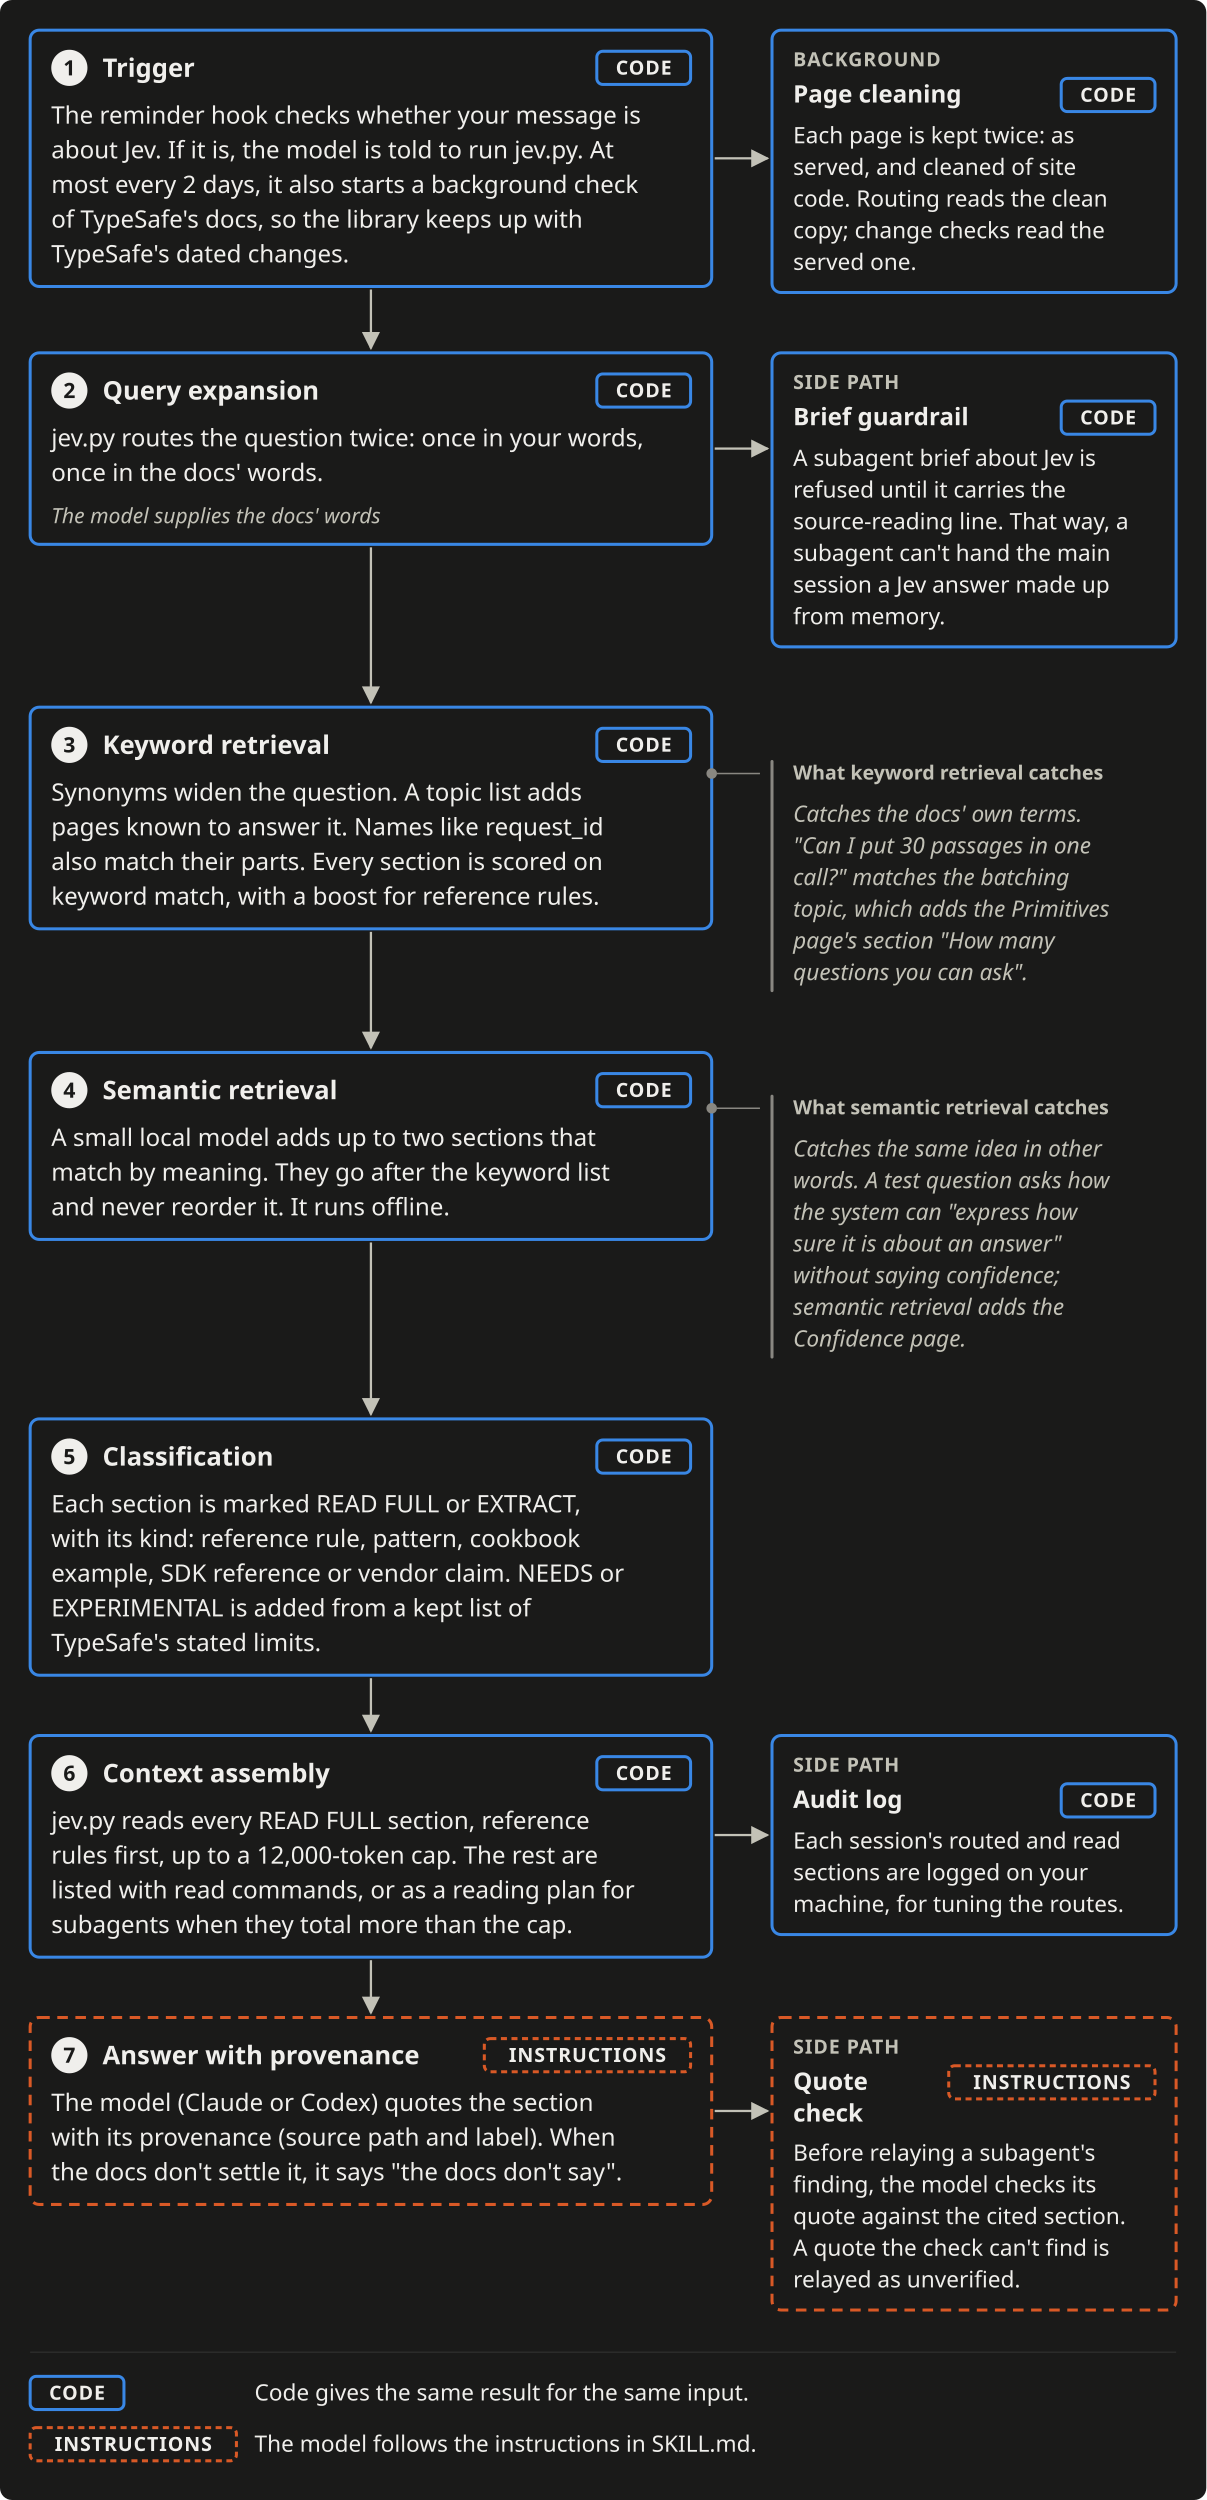
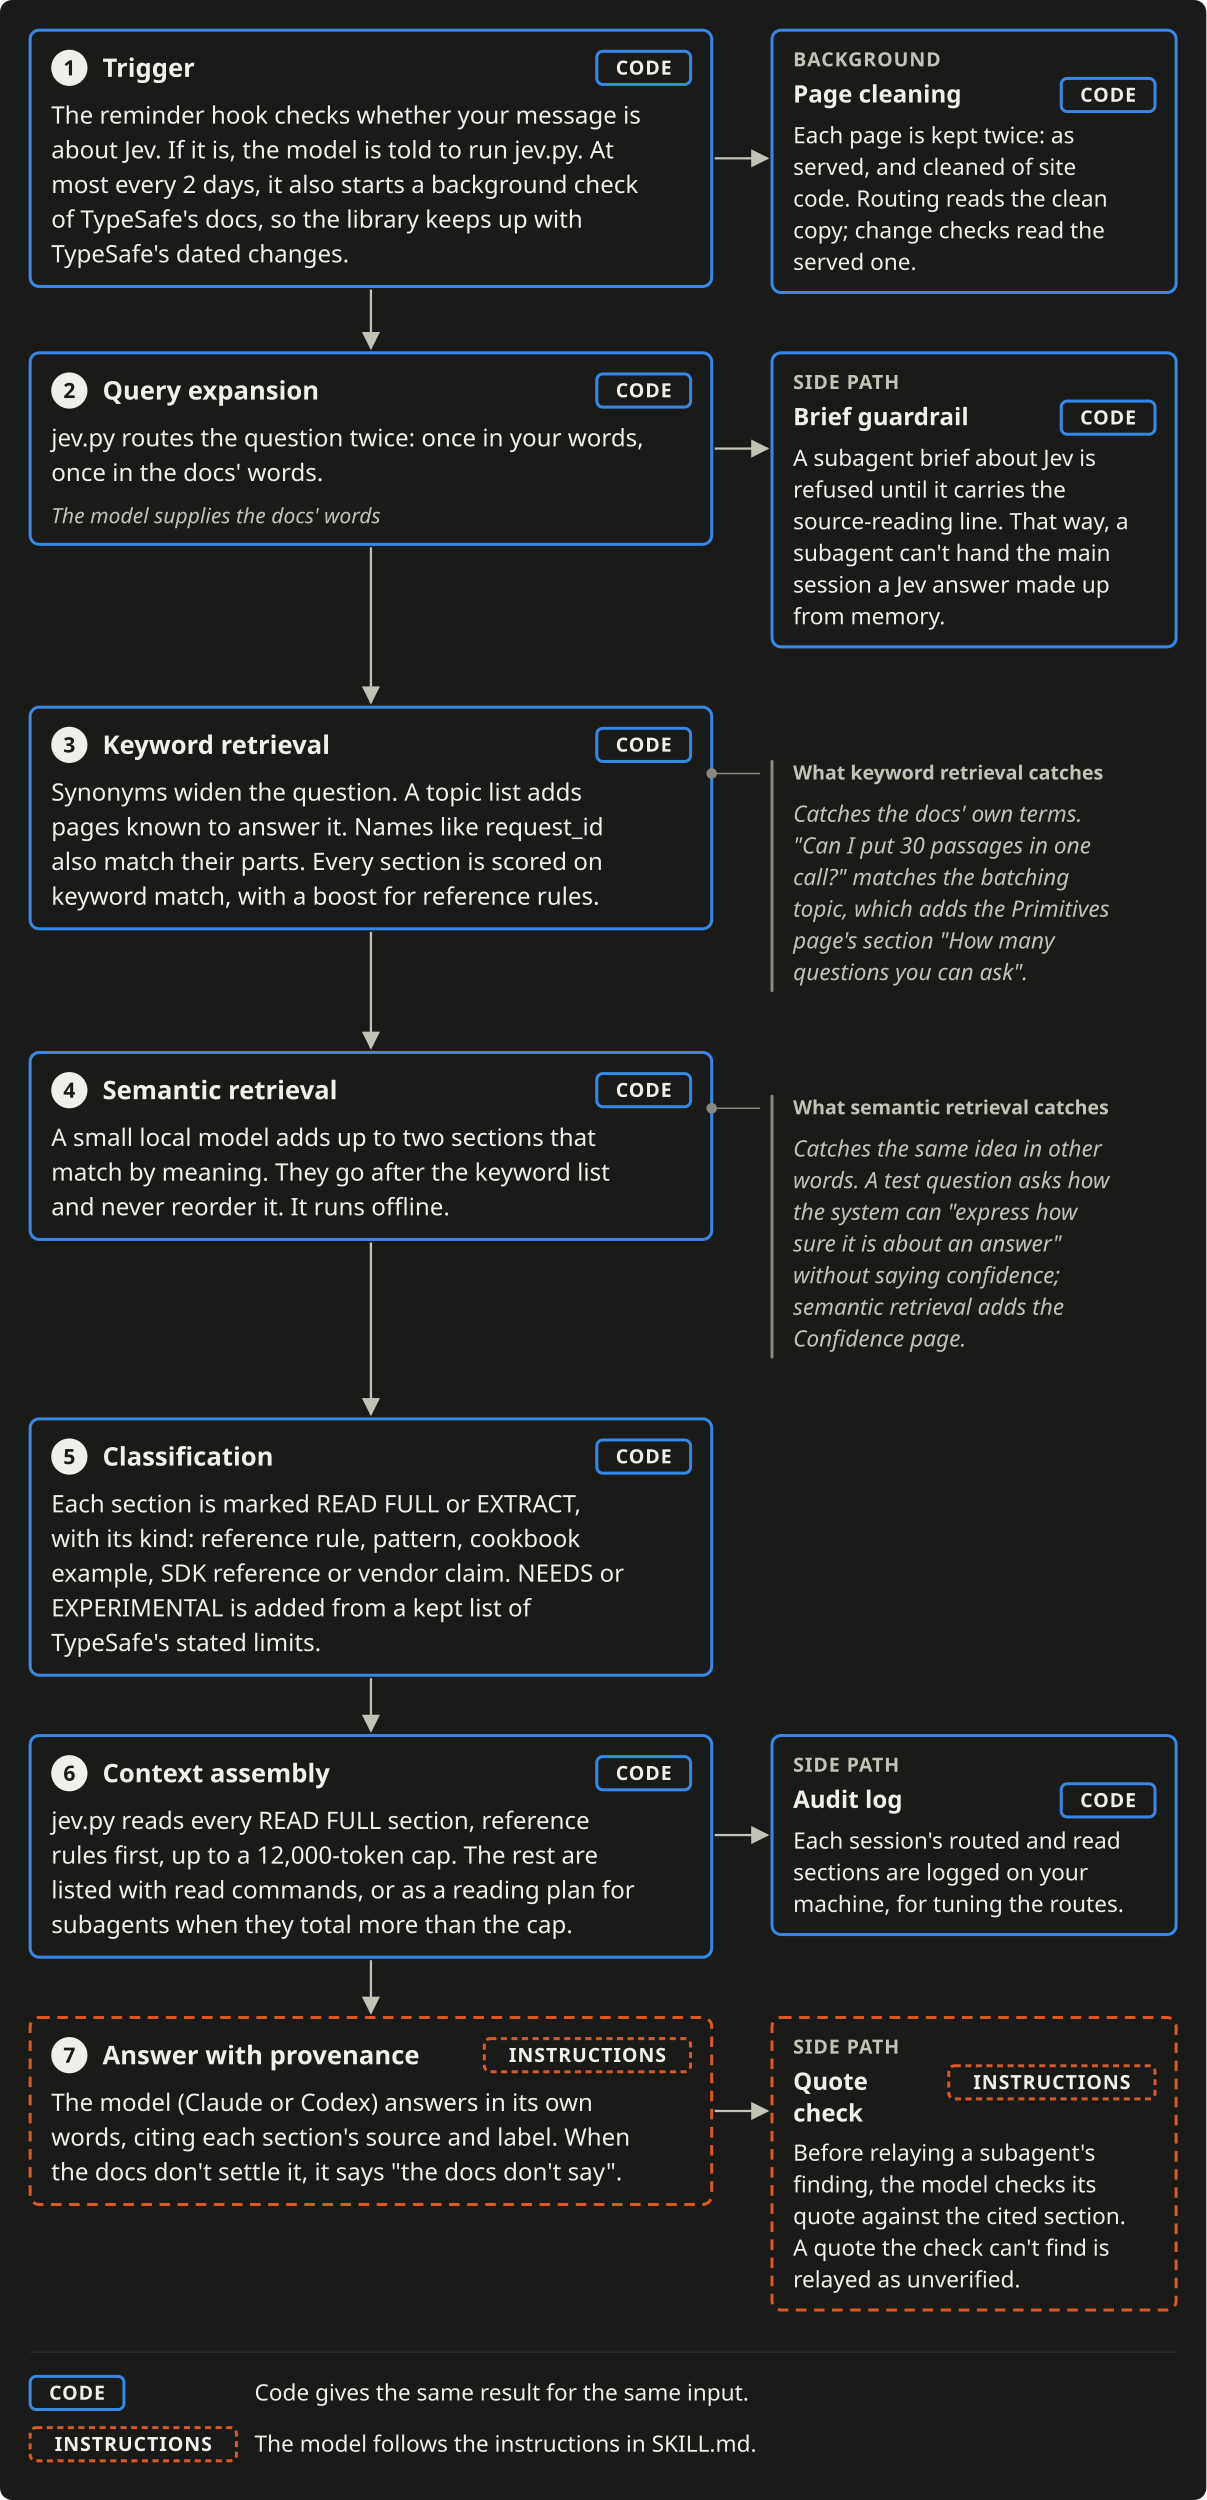
<svg xmlns="http://www.w3.org/2000/svg" width="800" height="1658" viewBox="0 0 800 1658" font-family="-apple-system, BlinkMacSystemFont, 'Segoe UI', 'Noto Sans', Helvetica, Arial, sans-serif">
  <rect x="0" y="0" width="800" height="1658" rx="8" fill="#1a1a19" />
  <defs>
    <marker id="ah" viewBox="0 0 10 10" refX="9" refY="5" markerWidth="8" markerHeight="8" orient="auto-start-reverse">
      <path d="M0,0 L10,5 L0,10 z" fill="#c3c2b7" />
    </marker>
  </defs>
  <rect x="20.0" y="20.0" width="452.0" height="170.0" rx="6" fill="#1a1a19" stroke="#3987e5" stroke-width="2" />
  <circle cx="46" cy="45.0" r="12" fill="#f0efec" />
  <text x="46.0" y="50.0" font-size="14" fill="#1a1a19" font-weight="700" text-anchor="middle">1</text>
  <text x="68.0" y="51.0" font-size="17" fill="#f0efec" font-weight="700">Trigger</text>
  <rect x="395.8" y="34.0" width="62.2" height="22" rx="4" fill="#1a1a19" stroke="#3987e5" stroke-width="2" />
  <text x="426.9" y="49.5" font-size="13" fill="#f0efec" font-weight="700" text-anchor="middle" letter-spacing="0.6">CODE</text>
  <text x="34.0" y="82.0" font-size="16" fill="#f0efec">The reminder hook checks whether your message is</text>
  <text x="34.0" y="105.0" font-size="16" fill="#f0efec">about Jev. If it is, the model is told to run jev.py. At</text>
  <text x="34.0" y="128.0" font-size="16" fill="#f0efec">most every 2 days, it also starts a background check</text>
  <text x="34.0" y="151.0" font-size="16" fill="#f0efec">of TypeSafe's docs, so the library keeps up with</text>
  <text x="34.0" y="174.0" font-size="16" fill="#f0efec">TypeSafe's dated changes.</text>
  <rect x="512.0" y="20.0" width="268.0" height="174.0" rx="6" fill="#1a1a19" stroke="#3987e5" stroke-width="2" />
  <line x1="474" y1="105.0" x2="509" y2="105.0" stroke="#c3c2b7" stroke-width="1.5" marker-end="url(#ah)" />
  <text x="526.0" y="44.0" font-size="13" fill="#c3c2b7" font-weight="700" letter-spacing="0.6">BACKGROUND</text>
  <text x="526.0" y="68.0" font-size="16" fill="#f0efec" font-weight="700">Page cleaning</text>
  <rect x="703.8" y="52.0" width="62.2" height="22" rx="4" fill="#1a1a19" stroke="#3987e5" stroke-width="2" />
  <text x="734.9" y="67.5" font-size="13" fill="#f0efec" font-weight="700" text-anchor="middle" letter-spacing="0.6">CODE</text>
  <text x="526.0" y="95.0" font-size="15" fill="#f0efec">Each page is kept twice: as</text>
  <text x="526.0" y="116.0" font-size="15" fill="#f0efec">served, and cleaned of site</text>
  <text x="526.0" y="137.0" font-size="15" fill="#f0efec">code. Routing reads the clean</text>
  <text x="526.0" y="158.0" font-size="15" fill="#f0efec">copy; change checks read the</text>
  <text x="526.0" y="179.0" font-size="15" fill="#f0efec">served one.</text>
  <line x1="246.0" y1="192.0" x2="246.0" y2="231.0" stroke="#c3c2b7" stroke-width="1.5" marker-end="url(#ah)" />
  <rect x="20.0" y="234.0" width="452.0" height="127.0" rx="6" fill="#1a1a19" stroke="#3987e5" stroke-width="2" />
  <circle cx="46" cy="259.0" r="12" fill="#f0efec" />
  <text x="46.0" y="264.0" font-size="14" fill="#1a1a19" font-weight="700" text-anchor="middle">2</text>
  <text x="68.0" y="265.0" font-size="17" fill="#f0efec" font-weight="700">Query expansion</text>
  <rect x="395.8" y="248.0" width="62.2" height="22" rx="4" fill="#1a1a19" stroke="#3987e5" stroke-width="2" />
  <text x="426.9" y="263.5" font-size="13" fill="#f0efec" font-weight="700" text-anchor="middle" letter-spacing="0.6">CODE</text>
  <text x="34.0" y="296.0" font-size="16" fill="#f0efec">jev.py routes the question twice: once in your words,</text>
  <text x="34.0" y="319.0" font-size="16" fill="#f0efec">once in the docs' words.</text>
  <text x="34.0" y="347.0" font-size="14" fill="#c3c2b7" font-style="italic">The model supplies the docs' words</text>
  <rect x="512.0" y="234.0" width="268.0" height="195.0" rx="6" fill="#1a1a19" stroke="#3987e5" stroke-width="2" />
  <line x1="474" y1="297.5" x2="509" y2="297.5" stroke="#c3c2b7" stroke-width="1.5" marker-end="url(#ah)" />
  <text x="526.0" y="258.0" font-size="13" fill="#c3c2b7" font-weight="700" letter-spacing="0.6">SIDE PATH</text>
  <text x="526.0" y="282.0" font-size="16" fill="#f0efec" font-weight="700">Brief guardrail</text>
  <rect x="703.8" y="266.0" width="62.2" height="22" rx="4" fill="#1a1a19" stroke="#3987e5" stroke-width="2" />
  <text x="734.9" y="281.5" font-size="13" fill="#f0efec" font-weight="700" text-anchor="middle" letter-spacing="0.6">CODE</text>
  <text x="526.0" y="309.0" font-size="15" fill="#f0efec">A subagent brief about Jev is</text>
  <text x="526.0" y="330.0" font-size="15" fill="#f0efec">refused until it carries the</text>
  <text x="526.0" y="351.0" font-size="15" fill="#f0efec">source-reading line. That way, a</text>
  <text x="526.0" y="372.0" font-size="15" fill="#f0efec">subagent can't hand the main</text>
  <text x="526.0" y="393.0" font-size="15" fill="#f0efec">session a Jev answer made up</text>
  <text x="526.0" y="414.0" font-size="15" fill="#f0efec">from memory.</text>
  <line x1="246.0" y1="363.0" x2="246.0" y2="466.0" stroke="#c3c2b7" stroke-width="1.5" marker-end="url(#ah)" />
  <rect x="20.0" y="469.0" width="452.0" height="147.0" rx="6" fill="#1a1a19" stroke="#3987e5" stroke-width="2" />
  <circle cx="46" cy="494.0" r="12" fill="#f0efec" />
  <text x="46.0" y="499.0" font-size="14" fill="#1a1a19" font-weight="700" text-anchor="middle">3</text>
  <text x="68.0" y="500.0" font-size="17" fill="#f0efec" font-weight="700">Keyword retrieval</text>
  <rect x="395.8" y="483.0" width="62.2" height="22" rx="4" fill="#1a1a19" stroke="#3987e5" stroke-width="2" />
  <text x="426.9" y="498.5" font-size="13" fill="#f0efec" font-weight="700" text-anchor="middle" letter-spacing="0.6">CODE</text>
  <text x="34.0" y="531.0" font-size="16" fill="#f0efec">Synonyms widen the question. A topic list adds</text>
  <text x="34.0" y="554.0" font-size="16" fill="#f0efec">pages known to answer it. Names like request_id</text>
  <text x="34.0" y="577.0" font-size="16" fill="#f0efec">also match their parts. Every section is scored on</text>
  <text x="34.0" y="600.0" font-size="16" fill="#f0efec">keyword match, with a boost for reference rules.</text>
  <circle cx="472" cy="513.0" r="3.5" fill="#898781" />
  <path d="M475.5,513.0 H504.0" fill="none" stroke="#898781" stroke-width="1" />
  <line x1="512.0" y1="505.0" x2="512.0" y2="657.0" stroke="#898781" stroke-width="2" stroke-linecap="round" />
  <text x="526.0" y="517.0" font-size="13" fill="#c3c2b7" font-weight="700">What keyword retrieval catches</text>
  <text x="526.0" y="545.0" font-size="15" fill="#c3c2b7" font-style="italic">Catches the docs' own terms.</text>
  <text x="526.0" y="566.0" font-size="15" fill="#c3c2b7" font-style="italic">"Can I put 30 passages in one</text>
  <text x="526.0" y="587.0" font-size="15" fill="#c3c2b7" font-style="italic">call?" matches the batching</text>
  <text x="526.0" y="608.0" font-size="15" fill="#c3c2b7" font-style="italic">topic, which adds the Primitives</text>
  <text x="526.0" y="629.0" font-size="15" fill="#c3c2b7" font-style="italic">page's section "How many</text>
  <text x="526.0" y="650.0" font-size="15" fill="#c3c2b7" font-style="italic">questions you can ask".</text>
  <line x1="246.0" y1="618.0" x2="246.0" y2="695.0" stroke="#c3c2b7" stroke-width="1.5" marker-end="url(#ah)" />
  <rect x="20.0" y="698.0" width="452.0" height="124.0" rx="6" fill="#1a1a19" stroke="#3987e5" stroke-width="2" />
  <circle cx="46" cy="723.0" r="12" fill="#f0efec" />
  <text x="46.0" y="728.0" font-size="14" fill="#1a1a19" font-weight="700" text-anchor="middle">4</text>
  <text x="68.0" y="729.0" font-size="17" fill="#f0efec" font-weight="700">Semantic retrieval</text>
  <rect x="395.8" y="712.0" width="62.2" height="22" rx="4" fill="#1a1a19" stroke="#3987e5" stroke-width="2" />
  <text x="426.9" y="727.5" font-size="13" fill="#f0efec" font-weight="700" text-anchor="middle" letter-spacing="0.6">CODE</text>
  <text x="34.0" y="760.0" font-size="16" fill="#f0efec">A small local model adds up to two sections that</text>
  <text x="34.0" y="783.0" font-size="16" fill="#f0efec">match by meaning. They go after the keyword list</text>
  <text x="34.0" y="806.0" font-size="16" fill="#f0efec">and never reorder it. It runs offline.</text>
  <circle cx="472" cy="735.0" r="3.5" fill="#898781" />
  <path d="M475.5,735.0 H504.0" fill="none" stroke="#898781" stroke-width="1" />
  <line x1="512.0" y1="727.0" x2="512.0" y2="900.0" stroke="#898781" stroke-width="2" stroke-linecap="round" />
  <text x="526.0" y="739.0" font-size="13" fill="#c3c2b7" font-weight="700">What semantic retrieval catches</text>
  <text x="526.0" y="767.0" font-size="15" fill="#c3c2b7" font-style="italic">Catches the same idea in other</text>
  <text x="526.0" y="788.0" font-size="15" fill="#c3c2b7" font-style="italic">words. A test question asks how</text>
  <text x="526.0" y="809.0" font-size="15" fill="#c3c2b7" font-style="italic">the system can "express how</text>
  <text x="526.0" y="830.0" font-size="15" fill="#c3c2b7" font-style="italic">sure it is about an answer"</text>
  <text x="526.0" y="851.0" font-size="15" fill="#c3c2b7" font-style="italic">without saying confidence;</text>
  <text x="526.0" y="872.0" font-size="15" fill="#c3c2b7" font-style="italic">semantic retrieval adds the</text>
  <text x="526.0" y="893.0" font-size="15" fill="#c3c2b7" font-style="italic">Confidence page.</text>
  <line x1="246.0" y1="824.0" x2="246.0" y2="938.0" stroke="#c3c2b7" stroke-width="1.5" marker-end="url(#ah)" />
  <rect x="20.0" y="941.0" width="452.0" height="170.0" rx="6" fill="#1a1a19" stroke="#3987e5" stroke-width="2" />
  <circle cx="46" cy="966.0" r="12" fill="#f0efec" />
  <text x="46.0" y="971.0" font-size="14" fill="#1a1a19" font-weight="700" text-anchor="middle">5</text>
  <text x="68.0" y="972.0" font-size="17" fill="#f0efec" font-weight="700">Classification</text>
  <rect x="395.8" y="955.0" width="62.2" height="22" rx="4" fill="#1a1a19" stroke="#3987e5" stroke-width="2" />
  <text x="426.9" y="970.5" font-size="13" fill="#f0efec" font-weight="700" text-anchor="middle" letter-spacing="0.6">CODE</text>
  <text x="34.0" y="1003.0" font-size="16" fill="#f0efec">Each section is marked READ FULL or EXTRACT,</text>
  <text x="34.0" y="1026.0" font-size="16" fill="#f0efec">with its kind: reference rule, pattern, cookbook</text>
  <text x="34.0" y="1049.0" font-size="16" fill="#f0efec">example, SDK reference or vendor claim. NEEDS or</text>
  <text x="34.0" y="1072.0" font-size="16" fill="#f0efec">EXPERIMENTAL is added from a kept list of</text>
  <text x="34.0" y="1095.0" font-size="16" fill="#f0efec">TypeSafe's stated limits.</text>
  <line x1="246.0" y1="1113.0" x2="246.0" y2="1148.0" stroke="#c3c2b7" stroke-width="1.5" marker-end="url(#ah)" />
  <rect x="20.0" y="1151.0" width="452.0" height="147.0" rx="6" fill="#1a1a19" stroke="#3987e5" stroke-width="2" />
  <circle cx="46" cy="1176.0" r="12" fill="#f0efec" />
  <text x="46.0" y="1181.0" font-size="14" fill="#1a1a19" font-weight="700" text-anchor="middle">6</text>
  <text x="68.0" y="1182.0" font-size="17" fill="#f0efec" font-weight="700">Context assembly</text>
  <rect x="395.8" y="1165.0" width="62.2" height="22" rx="4" fill="#1a1a19" stroke="#3987e5" stroke-width="2" />
  <text x="426.9" y="1180.5" font-size="13" fill="#f0efec" font-weight="700" text-anchor="middle" letter-spacing="0.6">CODE</text>
  <text x="34.0" y="1213.0" font-size="16" fill="#f0efec">jev.py reads every READ FULL section, reference</text>
  <text x="34.0" y="1236.0" font-size="16" fill="#f0efec">rules first, up to a 12,000-token cap. The rest are</text>
  <text x="34.0" y="1259.0" font-size="16" fill="#f0efec">listed with read commands, or as a reading plan for</text>
  <text x="34.0" y="1282.0" font-size="16" fill="#f0efec">subagents when they total more than the cap.</text>
  <rect x="512.0" y="1151.0" width="268.0" height="132.0" rx="6" fill="#1a1a19" stroke="#3987e5" stroke-width="2" />
  <line x1="474" y1="1217.0" x2="509" y2="1217.0" stroke="#c3c2b7" stroke-width="1.5" marker-end="url(#ah)" />
  <text x="526.0" y="1175.0" font-size="13" fill="#c3c2b7" font-weight="700" letter-spacing="0.6">SIDE PATH</text>
  <text x="526.0" y="1199.0" font-size="16" fill="#f0efec" font-weight="700">Audit log</text>
  <rect x="703.8" y="1183.0" width="62.2" height="22" rx="4" fill="#1a1a19" stroke="#3987e5" stroke-width="2" />
  <text x="734.9" y="1198.5" font-size="13" fill="#f0efec" font-weight="700" text-anchor="middle" letter-spacing="0.6">CODE</text>
  <text x="526.0" y="1226.0" font-size="15" fill="#f0efec">Each session's routed and read</text>
  <text x="526.0" y="1247.0" font-size="15" fill="#f0efec">sections are logged on your</text>
  <text x="526.0" y="1268.0" font-size="15" fill="#f0efec">machine, for tuning the routes.</text>
  <line x1="246.0" y1="1300.0" x2="246.0" y2="1335.0" stroke="#c3c2b7" stroke-width="1.5" marker-end="url(#ah)" />
  <rect x="20.0" y="1338.0" width="452.0" height="124.0" rx="6" fill="#1a1a19" stroke="#d95926" stroke-width="2" stroke-dasharray="7 5" />
  <circle cx="46" cy="1363.0" r="12" fill="#f0efec" />
  <text x="46.0" y="1368.0" font-size="14" fill="#1a1a19" font-weight="700" text-anchor="middle">7</text>
  <text x="68.0" y="1369.0" font-size="17" fill="#f0efec" font-weight="700">Answer with provenance</text>
  <rect x="321.2" y="1352.0" width="136.8" height="22" rx="4" fill="#1a1a19" stroke="#d95926" stroke-width="2" stroke-dasharray="4 3" />
  <text x="389.6" y="1367.5" font-size="13" fill="#f0efec" font-weight="700" text-anchor="middle" letter-spacing="0.6">INSTRUCTIONS</text>
-   <text x="34.0" y="1400.0" font-size="16" fill="#f0efec">The model (Claude or Codex) quotes the section</text>
-   <text x="34.0" y="1423.0" font-size="16" fill="#f0efec">with its provenance (source path and label). When</text>
+   <text x="34.0" y="1400.0" font-size="16" fill="#f0efec">The model (Claude or Codex) answers in its own</text>
+   <text x="34.0" y="1423.0" font-size="16" fill="#f0efec">words, citing each section's source and label. When</text>
  <text x="34.0" y="1446.0" font-size="16" fill="#f0efec">the docs don't settle it, it says "the docs don't say".</text>
  <rect x="512.0" y="1338.0" width="268.0" height="194.0" rx="6" fill="#1a1a19" stroke="#d95926" stroke-width="2" stroke-dasharray="7 5" />
  <line x1="474" y1="1400.0" x2="509" y2="1400.0" stroke="#c3c2b7" stroke-width="1.5" marker-end="url(#ah)" />
  <text x="526.0" y="1362.0" font-size="13" fill="#c3c2b7" font-weight="700" letter-spacing="0.6">SIDE PATH</text>
  <text x="526.0" y="1386.0" font-size="16" fill="#f0efec" font-weight="700">Quote</text>
  <text x="526.0" y="1407.0" font-size="16" fill="#f0efec" font-weight="700">check</text>
  <rect x="629.2" y="1370.0" width="136.8" height="22" rx="4" fill="#1a1a19" stroke="#d95926" stroke-width="2" stroke-dasharray="4 3" />
  <text x="697.6" y="1385.5" font-size="13" fill="#f0efec" font-weight="700" text-anchor="middle" letter-spacing="0.6">INSTRUCTIONS</text>
  <text x="526.0" y="1433.0" font-size="15" fill="#f0efec">Before relaying a subagent's</text>
  <text x="526.0" y="1454.0" font-size="15" fill="#f0efec">finding, the model checks its</text>
  <text x="526.0" y="1475.0" font-size="15" fill="#f0efec">quote against the cited section.</text>
  <text x="526.0" y="1496.0" font-size="15" fill="#f0efec">A quote the check can't find is</text>
  <text x="526.0" y="1517.0" font-size="15" fill="#f0efec">relayed as unverified.</text>
  <line x1="20" y1="1560.0" x2="780" y2="1560.0" stroke="#2c2c2a" stroke-width="1" />
  <rect x="20.0" y="1576.0" width="62.2" height="22" rx="4" fill="#1a1a19" stroke="#3987e5" stroke-width="2" />
  <text x="51.1" y="1591.5" font-size="13" fill="#f0efec" font-weight="700" text-anchor="middle" letter-spacing="0.6">CODE</text>
  <text x="168.8" y="1592.0" font-size="15" fill="#f0efec">Code gives the same result for the same input.</text>
  <rect x="20.0" y="1610.0" width="136.8" height="22" rx="4" fill="#1a1a19" stroke="#d95926" stroke-width="2" stroke-dasharray="4 3" />
  <text x="88.4" y="1625.5" font-size="13" fill="#f0efec" font-weight="700" text-anchor="middle" letter-spacing="0.6">INSTRUCTIONS</text>
  <text x="168.8" y="1626.0" font-size="15" fill="#f0efec">The model follows the instructions in SKILL.md.</text>
</svg>
